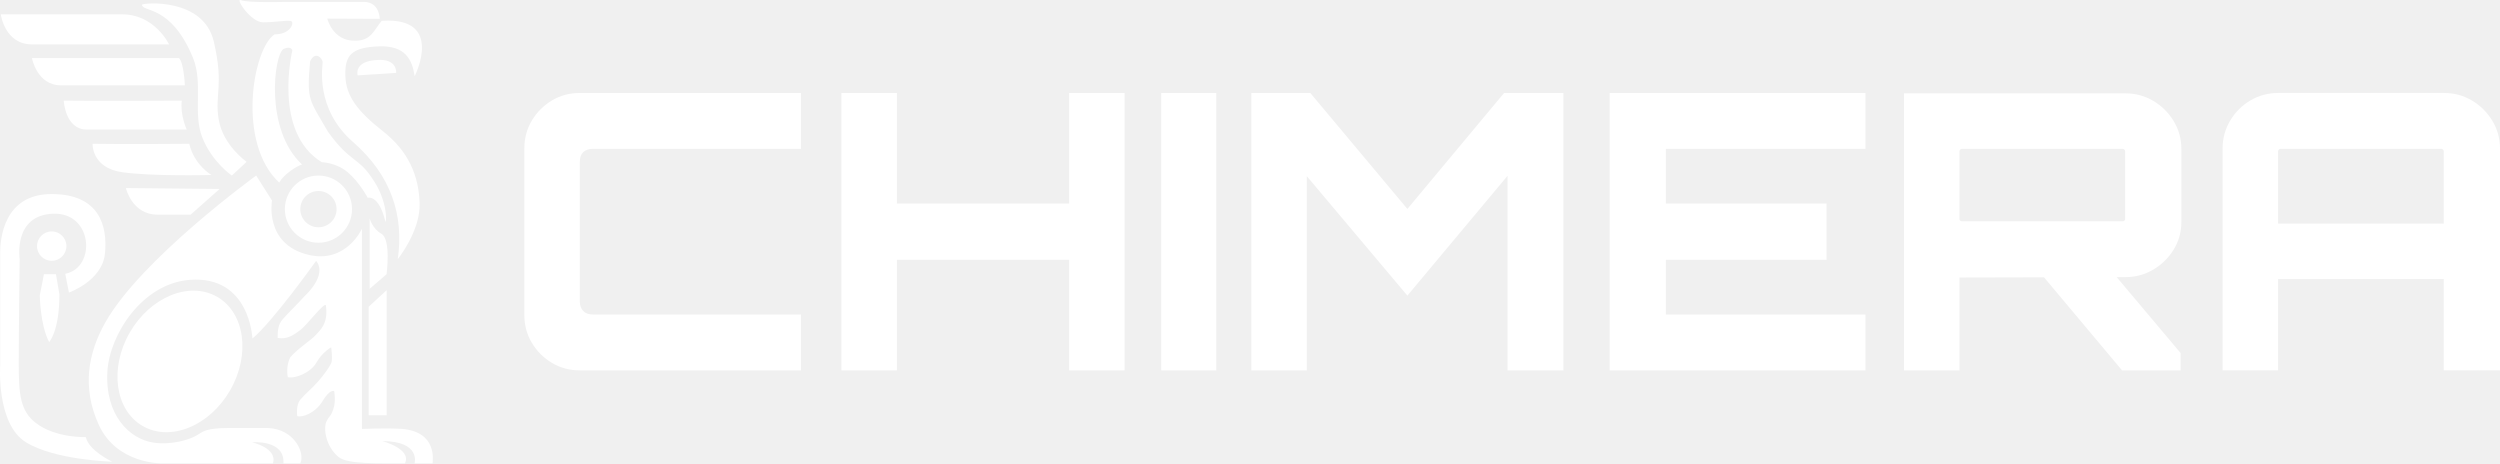
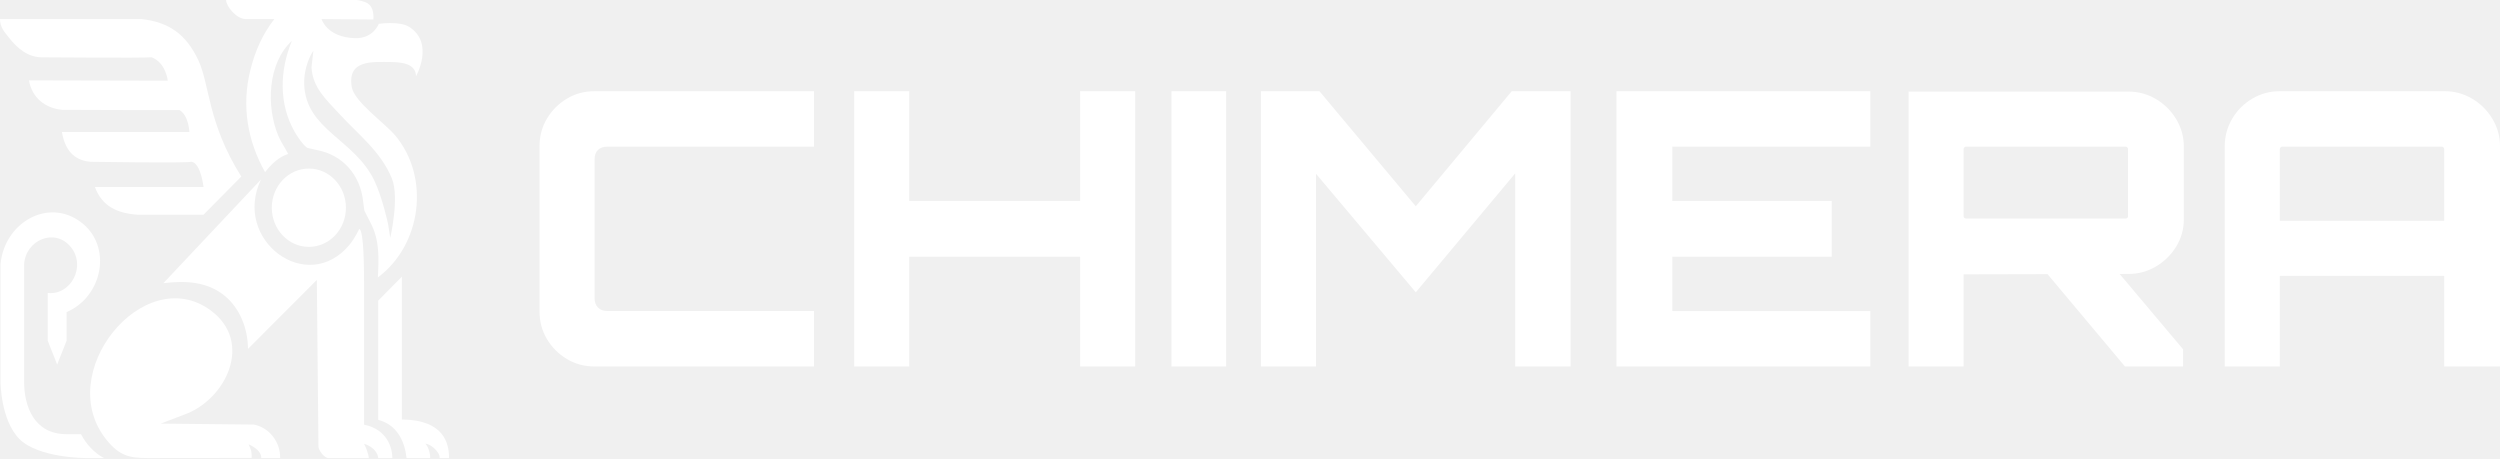
- <svg xmlns="http://www.w3.org/2000/svg" id="Layer_2" data-name="Layer 2" viewBox="0 0 2703.71 501.09">
+ <svg xmlns="http://www.w3.org/2000/svg" id="Layer_2" data-name="Layer 2" viewBox="0 0 2724.66 499.21">
  <defs>
    <style>
      .cls-1 {
        fill: #fff;
      }
    </style>
  </defs>
  <g id="Layer_2-2" data-name="Layer 2">
    <g>
-       <path class="cls-1" d="M448.46,82.41s32.89-64.6-35.63-59.88c-8.27,9.45-11,21.63-28.75,21.48-24.22.59-30.13-23.87-30.13-23.87l56.75.23s-.04-18.3-17.17-18.3h-85.62s-40.17,1.11-47.26-1.85c-7.09-2.95,10.63,23.92,23.63,23.92s25.4-2.36,30.13-1.48,0,14.77-17.43,14.47c-23.92,15.58-40.95,117.96,4.97,160.27,5.14-9.08,19.13-18.02,24.74-19.49-40.76-37.81-30.31-118.03-20.27-124.82,8.57-4.14,9.75,1.48,9.75,1.48,0,0-21.56,88.38,31.9,120.87,0,0,14.86.16,27.56,10.5,12.7,10.34,22.08,27.97,22.08,27.97,0,0,11.79-4.05,19.04,25.51,1.01,4.11,3.85-21.73-15.2-47.94-14.62-21.64-23.51-16.33-46.99-49.19-19.94-34.93-23.04-32.71-19.2-75.91,5.61-12.11,13.59-2.95,13.59.89s-8.57,50.21,32.79,86.25c41.35,36.03,55.23,79.45,48.44,126.71,0,0,24.51-30.13,23.63-60.25-.89-30.13-12.11-56.41-39.58-77.98-27.47-21.56-40.17-38.1-40.76-60.25-.59-22.15,6.79-30.42,36.03-31.6,29.24-1.18,36.26,14.62,38.95,32.27Z" />
-       <path class="cls-1" d="M344.39,189.87c-20.06,0-36.32,16.26-36.32,36.32s16.26,36.32,36.32,36.32,36.32-16.26,36.32-36.32-16.26-36.32-36.32-36.32ZM344.39,245.8c-10.84,0-19.62-8.79-19.62-19.62s8.79-19.62,19.62-19.62,19.62,8.79,19.62,19.62-8.79,19.62-19.62,19.62Z" />
-       <path class="cls-1" d="M386.77,81.52l41.65-2.66s1.77-15.73-20.82-13.96c-25.4,1.3-20.82,16.62-20.82,16.62Z" />
-       <path class="cls-1" d="M448.35,501.09s7.17-23.92-34.92-24.07c0,0,32.14,8.42,24.5,24.07-28.24-.15-61.94,1.21-71.69-6.79-14.56-11.95-16.39-31.56-13.29-38.2,3.1-6.65,4.43-4.77,7.53-13.63,3.1-8.86.89-19.49.89-19.49,0,0-4.43-2.66-12.41,10.63-7.97,13.29-22.15,18.16-27.47,16.39,0,0-1.87-11.52,3.27-17.72s13.28-12.73,19.62-20.1c6.34-7.37,11.95-15.34,13.8-19.33,1.85-3.99,0-17.28,0-17.28,0,0-9.67,5.32-15.87,16.39-6.2,11.08-23.04,17.72-31.01,15.95,0,0-2.66-10.97,2.66-21.61,8.64-9.85,23.3-19.03,27.43-23.9,4.13-4.87,13.77-11.65,11.12-31.58,0-6.65-20.92,21.27-27.74,26.14-6.82,4.87-13.91,10.63-24.54,8.42.08-7.94.44-14.09,5.32-19.89,4.87-5.8,18.16-18.65,23.48-24.86,0,0,25.7-22.6,12.85-38.54,0,0-46.82,65.78-68.9,84.01,0,0-2.62-68.59-68-63.42-51.41,4.07-86.47,59.45-88.82,98.8-2.85,47.62,23.92,73.38,49.94,77.22,19.29,2.85,38.8-3.23,46.33-7.66,7.53-4.43,9.53-8.19,36.66-8.19s21.67.15,40.27,0c29.41,1.03,40.74,27.43,35.41,38.25h-18.22c1.53-26.14-33.99-22.74-33.99-22.74,0,0,27.82,6.11,22.6,22.74h-120.3s-48.59.96-68.08-41.77c-18.53-40.64-11.25-77.84,6.85-110.17,38.55-68.85,163.42-159.29,163.42-159.29l17.13,27.04s-8.7,47.34,39.58,58.71c40.76,9.6,57.7-28.32,57.7-28.32v216.58s25.6-1.18,43.91,0c37.81,3.54,32.49,34.26,32.49,37.22" />
-       <ellipse class="cls-1" cx="194.61" cy="390.88" rx="80.63" ry="62.62" transform="translate(-241.21 363.98) rotate(-60)" />
-       <path class="cls-1" d="M121.29,499.29s-25.34-11.85-28.46-26.56c0,0-32.89,1.18-54.16-15.36-16.82-13.08-18.4-30.76-18.4-64.44s1-112.71,1-112.71c0,0-7.41-47.33,36.01-49.1,43.42-1.77,46.96,58.48,13.29,64.98l3.95,20.27s36.03-12.53,38.99-42.14c2.95-29.61-5.73-64.37-57.71-64.37S.16,258.75.19,273.5c-.03,31.34,0,121.85,0,121.85,0,0-4.3,63.06,27.85,82.93,31.43,19.42,93.25,21.02,93.25,21.02Z" />
-       <path class="cls-1" d="M64.26,318.37l-3.73-21.81h-13l-4.5,22.81s.36,32.26,10.11,50.57c0,0,11.11-11.41,11.11-51.57Z" />
-       <circle class="cls-1" cx="55.93" cy="266.17" r="15.89" />
-       <path class="cls-1" d="M206.17,232.13l31.35-27.76-101.38-1s6.5,28.76,34.26,28.76h35.76Z" />
-       <path class="cls-1" d="M250.75,189.87l15.95-14.86s-25.4-17.72-30.13-45.49,5.91-36.03-5.32-84.47C220.03-3.39,153.56,3.24,153.56,5.11c-.04,8.27,31.28-.5,55.05,57.17,11.48,27.86-.39,60.03,10.25,86.61,10.63,26.58,31.9,40.99,31.9,40.99Z" />
-       <path class="cls-1" d="M228.62,189.23s-18.5-10.68-23.95-33.72c-65.57.59-104.56,0-104.56,0,0,0-1.18,25.99,31.9,30.72,33.08,4.73,96.61,3,96.61,3Z" />
-       <path class="cls-1" d="M201.95,140.11s-7.33-15.63-5.33-31.27c-94.13.49-127.69,0-127.69,0,0,0,1.5,31.27,24.91,31.27h108.11Z" />
-       <path class="cls-1" d="M199.95,92.31s-1.18-25.18-6.5-29.54H34.55s5.24,29.54,31.57,29.54h133.84Z" />
-       <path class="cls-1" d="M182.82,48s-15.36-32.49-50.8-32.49H.88s4.14,32.49,33.67,32.49h148.27Z" />
-       <polygon class="cls-1" points="398.74 449.11 418.14 449.11 418.14 313.84 398.74 331.71 398.74 449.11" />
-       <path class="cls-1" d="M399.76,312.34v-76.16s3.06,11.27,12.7,16.62c10.63,5.9,5.61,43.76,5.61,43.76l-18.31,15.78Z" />
+       <path class="cls-1" d="M383.4,94.92c-5.28-30.44,23.54-27.32,42.45-27.32s27.52,5.2,27.52,15.6c0,0,20.58-36.4-7.71-54.07-10.28-6.42-32.89-3.14-32.89-3.14,0,0-5.72,16.18-25.9,15.6-30.69-.88-36.42-20.8-36.42-20.8l56.49.45c.52-8.44-1.24-16.02-8.92-18.96-1.88-.72-7.52-2.28-9.23-2.28h-142.42c.34,7.33,11.46,20.8,21.75,20.8h30.87c-13.01,16.67-21.14,35.15-26.3,56.23-9.47,38.67-2.9,76.71,16.23,110.61,6.49-8.54,15.08-16.71,25.14-19.83-3.27-6.58-7.68-12.59-10.63-19.57-13.52-32.02-11.76-79.45,14.64-103.64-13.2,32.14-14.44,68.48,3.07,99.08,2.49,4.35,9.12,14.62,13.87,17.51,0,0,8.18,1.96,10.8,2.45,27.43,5.19,46.99,26.76,50,56.22.31,3.04,1.32,9.73,1.32,9.73,0,0,5.37,10.64,7.08,13.97,9.56,18.54,8.69,37.76,7.62,58.79,47.49-35.37,57.2-108.54,19.18-154.38-11.4-13.74-44.83-36.92-47.63-53.06ZM425.31,259.16l-2.38-15.1s-6.08-28.49-14.75-46.82c-21.7-45.86-74.93-55.3-76.68-105.55-.42-11.98,3.47-26.67,10.04-36.46l-2.03,18.02c1.16,22.45,16.23,35.45,30.5,51.05,20.09,21.95,45.07,40.77,57.06,70.17,8.55,20.97-1.76,64.69-1.76,64.69Z" />
+       <ellipse class="cls-1" cx="336.62" cy="226.39" rx="40.4" ry="42.68" />
+       <path class="cls-1" d="M154.51,20.81c29.01,3.31,48.13,16,61.66,44.88,12.6,26.89,9.95,68.16,46.81,126.71l-41.16,41.6h-72.04c-21.76-1.58-38.48-8.9-46.31-30.16h118.35s-2.86-25.89-13.05-27.55c-5.25,1.67-110.29.06-110.29.06-18.76-1.77-27.71-13.66-31.02-32.48h138.93s-.57-17.91-10.72-23.88c-.14.19-127.74-.28-127.74-.28-18.72-1.73-33.07-13.21-36.4-32.11l151.29.35s-1.76-19.37-17.59-25.54c-9.9.97-116.46.03-118.01.08-16.91.5-28.45-10.17-37.13-21.05C4.72,34.72.03,29.66,0,20.8h154.51Z" />
+       <path class="cls-1" d="M93.18,499.21s-51.46,0-72.04-20.8C.56,457.61.56,416.01.56,416.01v-127.92c3.94-44.89,51.22-72.84,87.18-46.31,35.32,26.05,24.36,81.57-15.15,98.32v31.2l-10.29,26-10.29-26v-52c25.37,2.76,42.15-29.19,25.17-50.08-17.34-21.33-49.33-7.71-50.9,18.87v127.92c0,26,10.29,57.2,46.31,57.2h15.73c5.15,10.4,14.74,20.8,25.03,26h-20.18Z" />
+       <path class="cls-1" d="M305.29,499.21h-20.58c.28-7.31-7.87-12.34-13.79-15,1.15,2.89,2.54,5.22,3.04,8.46.33,2.15.41,4.24.3,6.41-37.87.06-75.17.09-113.05.13-19.86.02-30.6-2.3-44.51-19.11-60.26-72.79,40.15-195.44,112.93-141.8,47.38,34.92,16.08,98.43-29.99,114l-24.52,9.38,101.47,1.03c16.2,2.97,29.16,18.58,28.71,36.5Z" />
+       <path class="cls-1" d="M412.2,499.21s0-10.4-15.44-15.6c5.15,10.4,5.15,15.6,5.15,15.6h-44.59c-4.44-.94-9.83-8.03-10.25-12.4l-1.76-181.74-75.04,75.18c-.05-21.95-8.9-44.41-25.27-57.78-19.29-15.76-43.05-16.79-66.95-13.83l106.39-113c-31.54,65.83,50.34,127.16,96.61,70.95,5.41-6.57,10.56-16.98,10.34-16.99,5.36.01,5.36,46.81,5.36,57.21v156.01c25.73,5.2,30.87,26,30.87,36.4h-15.44Z" />
+       <path class="cls-1" d="M479.1,499.21c.82-6.21-9.82-15.57-15.44-15.6,3.34,3.63,5.36,10.79,5.15,15.6h-25.73c-1.93-18.06-10.29-36.4-30.87-41.6v-130l25.81-26.11s-.18,155.69,0,155.69c46.23.42,51.37,26.42,51.37,42.02h-10.29Z" />
    </g>
  </g>
  <g id="Layer_4" data-name="Layer 4">
    <g>
-       <path class="cls-1" d="M627.07,400.55c-11.11,0-21.18-2.71-30.21-8.12-9.03-5.42-16.25-12.64-21.67-21.67-5.42-9.02-8.12-19.1-8.12-30.21v-180c0-11.11,2.71-21.18,8.12-30.21,5.42-9.02,12.64-16.25,21.67-21.66,9.02-5.42,19.09-8.13,30.21-8.13h239.16v60.42h-225c-4.45,0-7.92,1.18-10.42,3.54-2.5,2.36-3.75,5.9-3.75,10.62v150.83c0,4.45,1.25,7.92,3.75,10.42,2.5,2.5,5.97,3.75,10.42,3.75h225v60.42h-239.16Z" />
-       <path class="cls-1" d="M909.98,400.55V100.55h60v119.59h186.25v-119.59h60v300h-60v-119.58h-186.25v119.58h-60Z" />
-       <path class="cls-1" d="M1255.81,400.55V100.55h59.58v300h-59.58Z" />
-       <path class="cls-1" d="M1353.31,400.55V100.55h63.75l105,125.42,104.58-125.42h64.17v300h-60.42v-210.42l-108.33,129.58-108.75-129.16v210h-60Z" />
-       <path class="cls-1" d="M1740.8,400.55V100.55h276.66v60.42h-215.83v59.17h173.75v60.83h-173.75v59.17h215.83v60.42h-276.66Z" />
-       <path class="cls-1" d="M2059.13,400.55V100.96h239.58c10.83,0,20.83,2.71,30,8.13,9.16,5.41,16.52,12.71,22.08,21.88,5.55,9.16,8.33,19.17,8.33,30v79.16c0,10.83-2.78,20.77-8.33,29.79-5.56,9.03-12.92,16.25-22.08,21.67-9.17,5.41-19.17,8.12-30,8.12l-179.59.42v100.42h-60ZM2121.63,239.3h174.17c.55,0,1.11-.21,1.66-.63.55-.42.84-.9.84-1.46v-73.75c0-.55-.28-1.11-.84-1.66-.56-.55-1.11-.83-1.66-.83h-174.17c-.56,0-1.11.28-1.66.83-.56.56-.84,1.11-.84,1.66v73.75c0,.56.28,1.04.84,1.46.55.42,1.11.63,1.66.63ZM2294.96,400.55l-88.75-105.83h78.75l73.33,87.08v18.75h-63.33Z" />
-       <path class="cls-1" d="M2403.71,160.54c0-10.83,2.71-20.83,8.13-30,5.41-9.16,12.71-16.46,21.88-21.87,9.16-5.42,19.17-8.13,30-8.13h179.58c10.83,0,20.83,2.71,30,8.13,9.16,5.41,16.52,12.71,22.08,21.87,5.55,9.17,8.33,19.17,8.33,30v240h-60.83v-98.75h-179.16v98.75h-60v-240ZM2642.87,241.79v-78.33c0-.55-.28-1.11-.83-1.66-.56-.55-1.11-.83-1.67-.83h-174.17c-.56,0-1.11.28-1.66.83-.56.56-.83,1.11-.83,1.66v78.33h179.16Z" />
+       <path class="cls-1" d="M648.02,399.4c-11.11,0-21.18-2.71-30.21-8.12-9.03-5.42-16.25-12.64-21.67-21.67-5.42-9.02-8.12-19.1-8.12-30.21v-180c0-11.11,2.71-21.18,8.12-30.21,5.42-9.02,12.64-16.25,21.67-21.66,9.02-5.42,19.09-8.13,30.21-8.13h239.16v60.42h-225c-4.45,0-7.92,1.18-10.42,3.54-2.5,2.36-3.75,5.9-3.75,10.62v150.83c0,4.45,1.25,7.92,3.75,10.42,2.5,2.5,5.97,3.75,10.42,3.75h225v60.42h-239.16Z" />
+       <path class="cls-1" d="M930.93,399.4V99.4h60v119.59h186.25v-119.59h60v300h-60v-119.58h-186.25v119.58h-60Z" />
+       <path class="cls-1" d="M1276.76,399.4V99.4h59.58v300h-59.58Z" />
+       <path class="cls-1" d="M1374.26,399.4V99.4h63.75l105,125.42,104.58-125.42h64.17v300h-60.42v-210.42l-108.33,129.58-108.75-129.16v210h-60Z" />
+       <path class="cls-1" d="M1761.75,399.4V99.4h276.66v60.42h-215.83v59.17h173.75v60.83h-173.75v59.17h215.83v60.42h-276.66Z" />
+       <path class="cls-1" d="M2080.08,399.4V99.82h239.58c10.83,0,20.83,2.71,30,8.13,9.16,5.41,16.52,12.71,22.08,21.88,5.55,9.16,8.33,19.17,8.33,30v79.16c0,10.83-2.78,20.77-8.33,29.79-5.56,9.03-12.92,16.25-22.08,21.67-9.17,5.41-19.17,8.12-30,8.12l-179.59.42v100.42h-60ZM2142.58,238.15h174.17c.55,0,1.11-.21,1.66-.63.55-.42.84-.9.84-1.46v-73.75c0-.55-.28-1.11-.84-1.66-.56-.55-1.11-.83-1.66-.83h-174.17c-.56,0-1.11.28-1.66.83-.56.56-.84,1.11-.84,1.66v73.75c0,.56.28,1.04.84,1.46.55.42,1.11.63,1.66.63ZM2315.91,399.4l-88.75-105.83h78.75l73.33,87.08v18.75h-63.33Z" />
+       <path class="cls-1" d="M2424.66,159.4c0-10.83,2.71-20.83,8.13-30,5.41-9.16,12.71-16.46,21.88-21.87,9.16-5.42,19.17-8.13,30-8.13h179.58c10.83,0,20.83,2.71,30,8.13,9.16,5.41,16.52,12.71,22.08,21.87,5.55,9.17,8.33,19.17,8.33,30v240h-60.83v-98.75h-179.16v98.75h-60v-240ZM2663.83,240.65v-78.33c0-.55-.28-1.11-.83-1.66-.56-.55-1.11-.83-1.67-.83h-174.17c-.56,0-1.11.28-1.66.83-.56.56-.83,1.11-.83,1.66v78.33h179.16Z" />
    </g>
  </g>
</svg>
